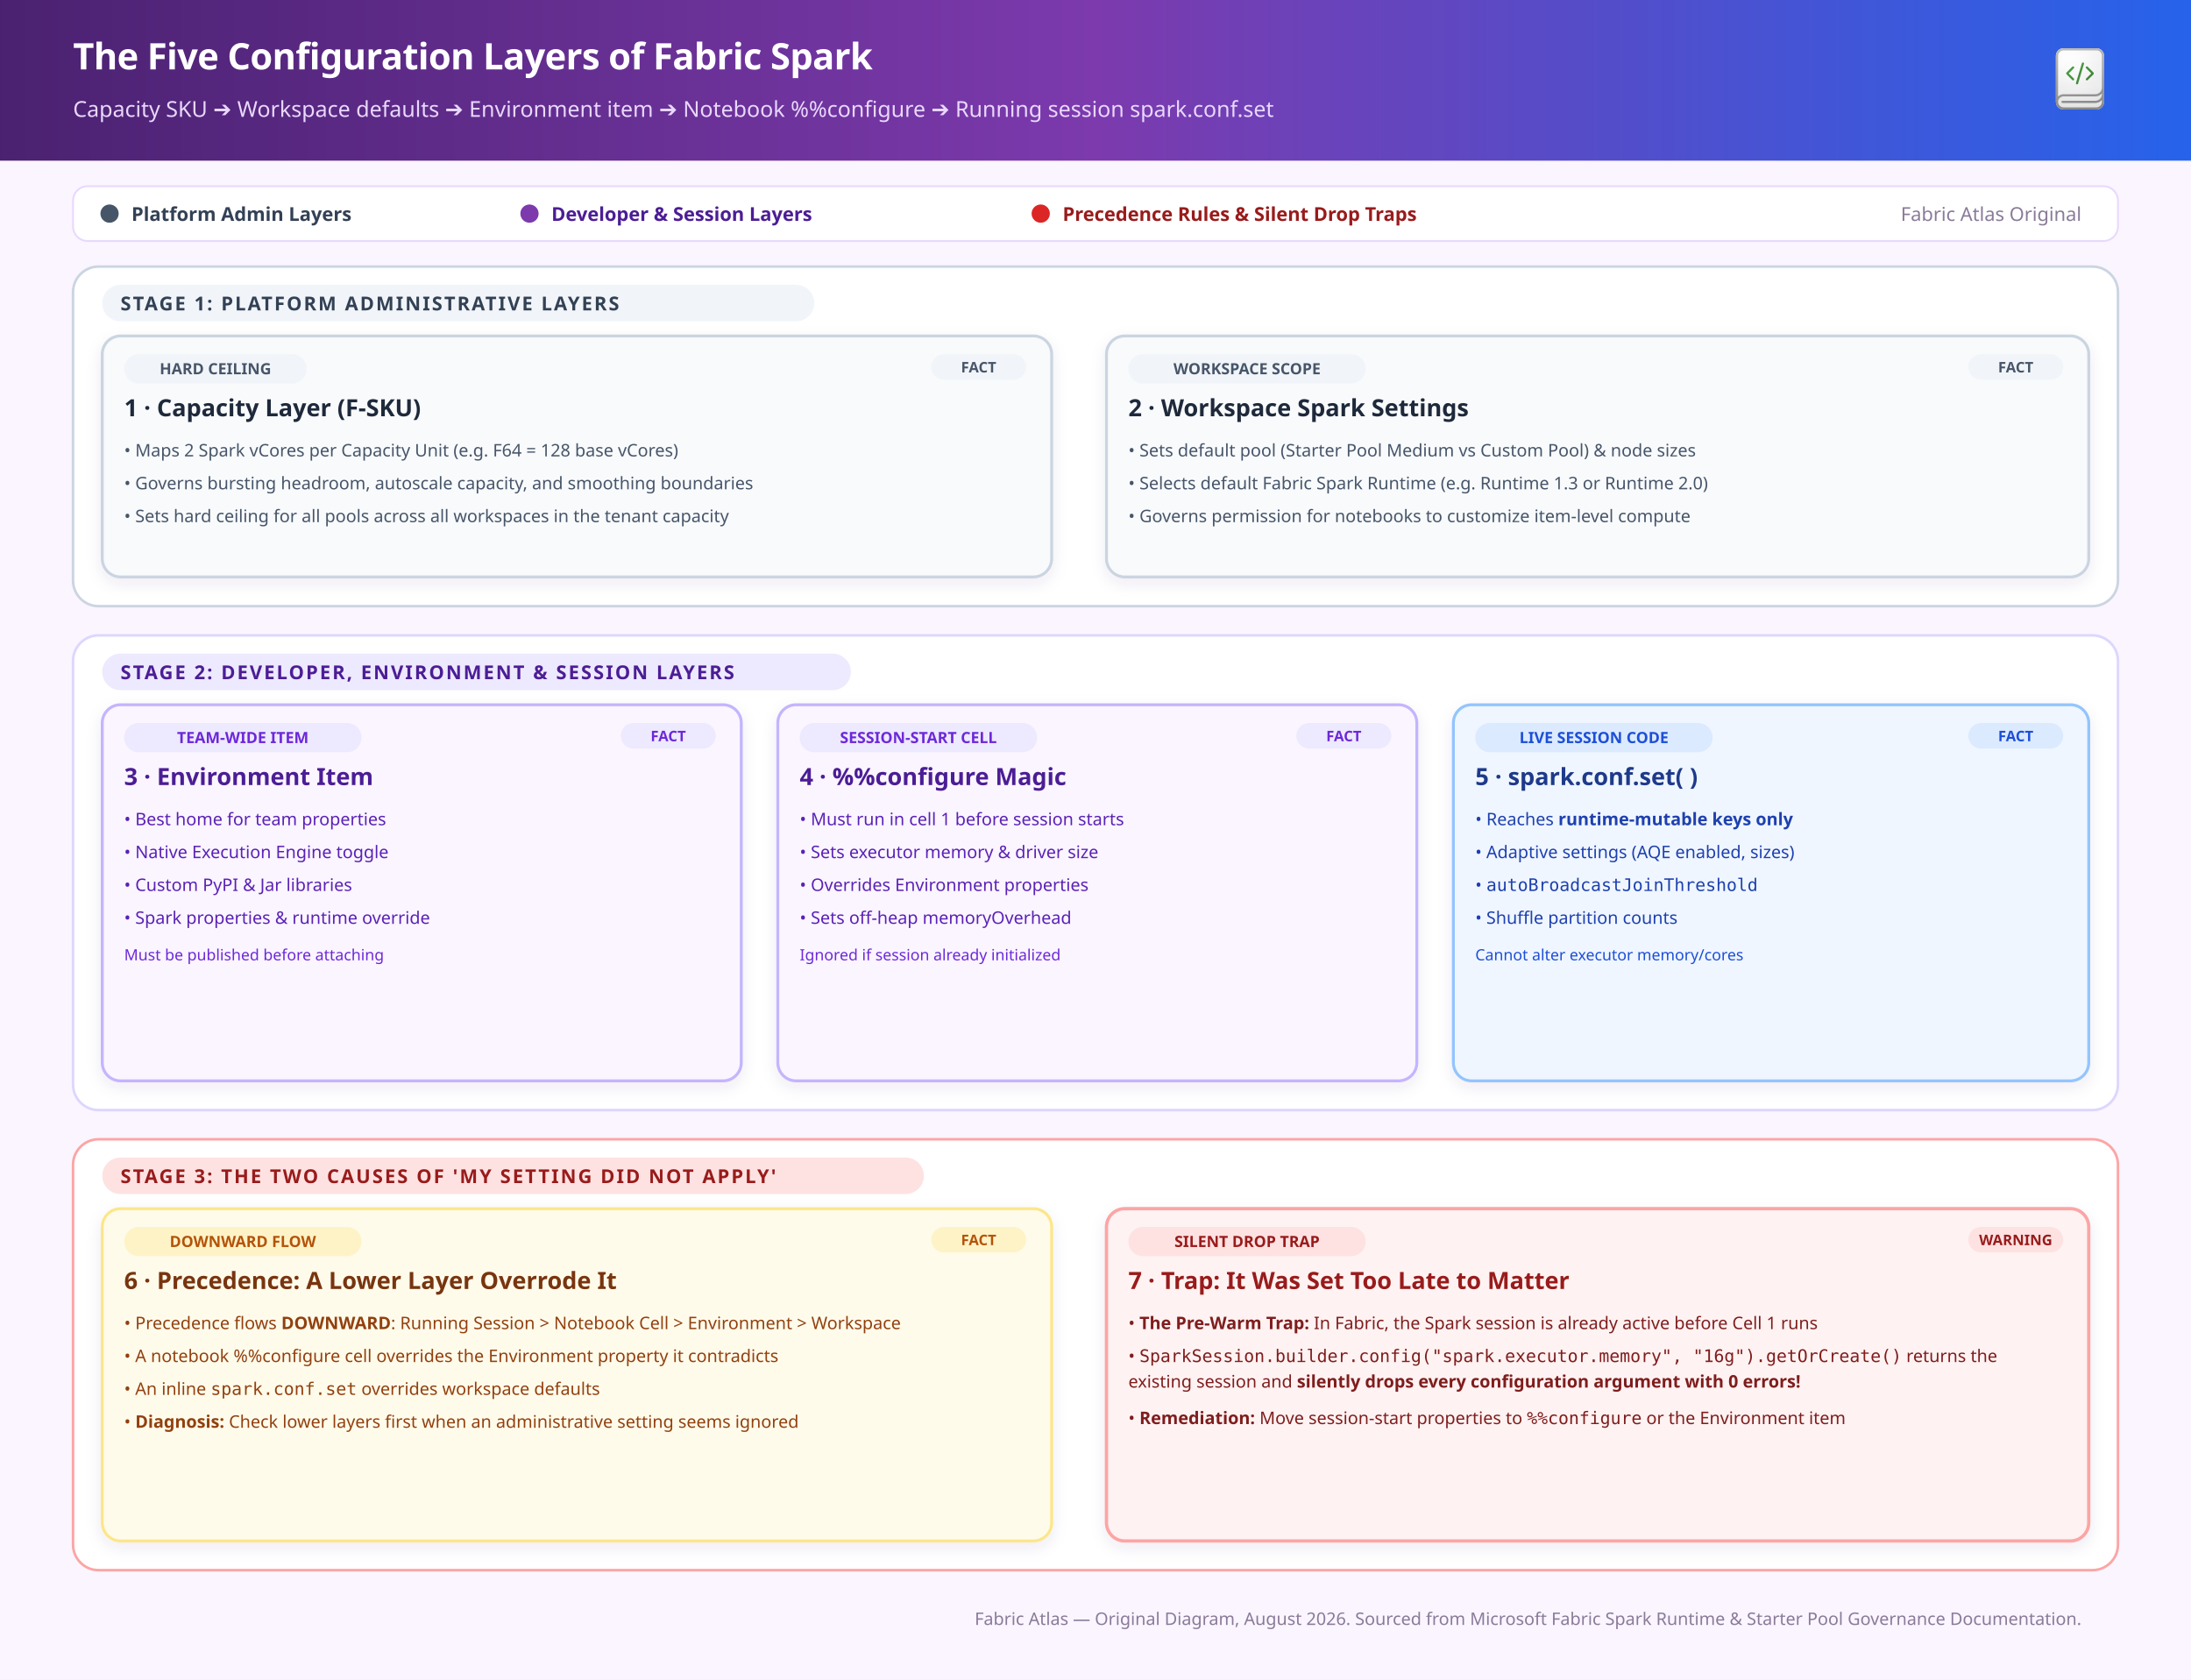
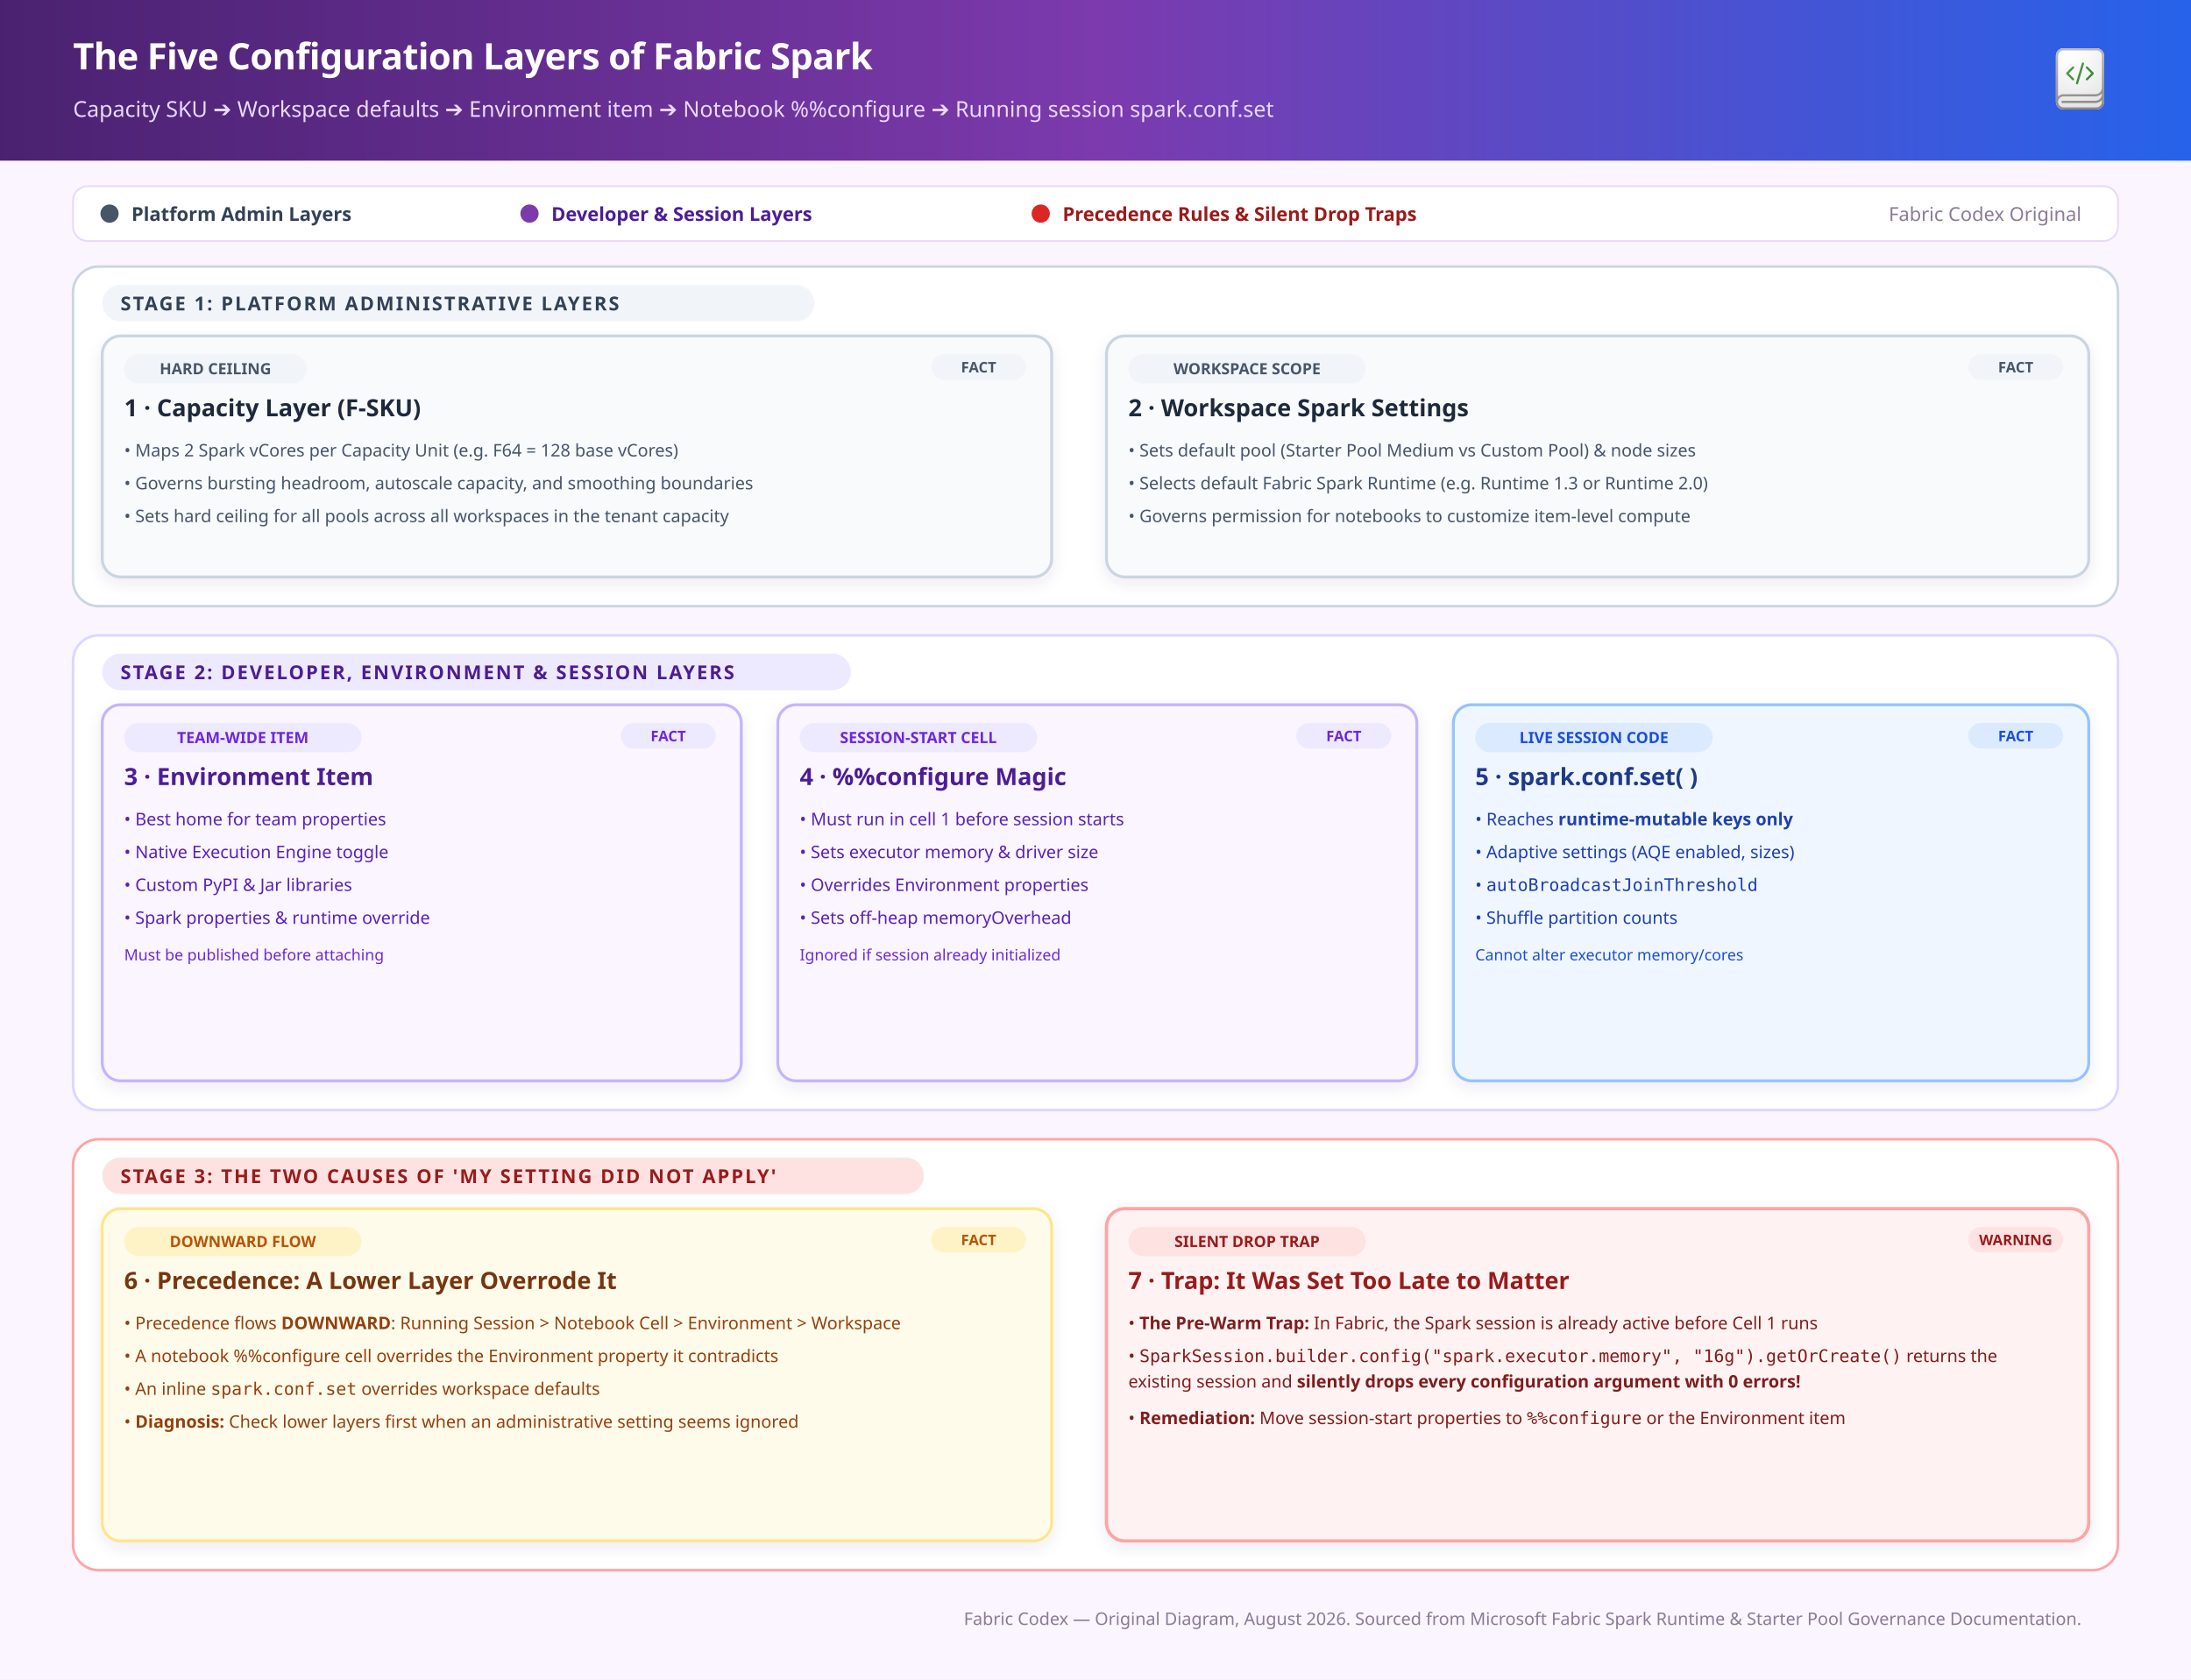
<svg xmlns="http://www.w3.org/2000/svg" viewBox="0 0 1200 920" font-family="Segoe UI, -apple-system, sans-serif" role="img" aria-labelledby="fabric-spark-configuration-layers-title fabric-spark-configuration-layers-desc" data-diagram-id="fabric-spark-configuration-layers">
  <defs>
    <linearGradient id="cfg-head" x1="0" y1="0" x2="1" y2="0">
      <stop offset="0" stop-color="#4A2170" />
      <stop offset="0.5" stop-color="#7C3AAD" />
      <stop offset="1" stop-color="#2563EB" />
    </linearGradient>
    <filter id="cfg-shadow" x="-4%" y="-6%" width="108%" height="116%" filterUnits="userSpaceOnUse">
      <feDropShadow dx="0" dy="3" stdDeviation="4" flood-color="#4A2170" flood-opacity="0.08" />
    </filter>
    <marker id="cfg-arr-purple" viewBox="0 0 10 10" refX="8" refY="5" markerWidth="7" markerHeight="7" orient="auto-start-reverse">
      <path d="M0 0 L10 5 L0 10 z" fill="#7C3AAD" />
    </marker>
    <marker id="cfg-arr-blue" viewBox="0 0 10 10" refX="8" refY="5" markerWidth="7" markerHeight="7" orient="auto-start-reverse">
      <path d="M0 0 L10 5 L0 10 z" fill="#2563EB" />
    </marker>
    <marker id="cfg-arr-red" viewBox="0 0 10 10" refX="8" refY="5" markerWidth="7" markerHeight="7" orient="auto-start-reverse">
      <path d="M0 0 L10 5 L0 10 z" fill="#DC2626" />
    </marker>
    <linearGradient id="cfg-nb-a" x1="11.111" x2="15.576" y1="2" y2="30.067" gradientUnits="userSpaceOnUse">
      <stop stop-color="#fff" />
      <stop offset="1" stop-color="#EBEBEB" />
    </linearGradient>
    <linearGradient id="cfg-nb-c" x1="9.691" x2="19.427" y1="8.5" y2="20.784" gradientUnits="userSpaceOnUse">
      <stop stop-color="#4BA446" />
      <stop offset="1" stop-color="#3F7D35" />
    </linearGradient>
    <linearGradient id="cfg-nb-f" x1="12.104" x2="16.851" y1="2" y2="29.972" gradientUnits="userSpaceOnUse">
      <stop stop-color="#BBB" />
      <stop offset="1" stop-color="#888" />
    </linearGradient>
    <radialGradient id="cfg-nb-b" cx="0" cy="0" r="1" gradientTransform="matrix(11.61113 22.16669 -17.08352 8.94852 12.028 9.292)" gradientUnits="userSpaceOnUse">
      <stop offset=".177" stop-color="#fff" />
      <stop offset="1" stop-color="#B8B8B8" />
    </radialGradient>
  </defs>
  <rect width="1200" height="920" fill="#FAF5FF" />
  <rect width="1200" height="88" fill="url(#cfg-head)" />
  <g data-official-icon="microsoft" data-icon-name="notebook_item_32">
    <g transform="translate(1120,24) scale(1.2)">
      <path fill="url(#cfg-nb-a)" d="M5 5.5A3.5 3.5 0 0 1 8.5 2h15A3.5 3.5 0 0 1 27 5.5v21a3.5 3.5 0 0 1-3.5 3.5h-15A3.5 3.5 0 0 1 5 26.5z" />
      <path fill="url(#cfg-nb-b)" fill-opacity=".2" d="M5 5.5A3.5 3.5 0 0 1 8.5 2h15A3.5 3.5 0 0 1 27 5.5v21a3.5 3.5 0 0 1-3.5 3.5h-15A3.5 3.5 0 0 1 5 26.5z" />
      <path fill="url(#cfg-nb-c)" d="M17.494 8.521a.5.5 0 0 1 .335.623l-2.7 9a.5.5 0 1 1-.957-.287l2.7-9a.5.5 0 0 1 .622-.336" />
      <path fill="url(#cfg-nb-c)" d="M18.797 10.446a.5.5 0 0 1 .707 0l2.63 2.63a.6.6 0 0 1 0 .848l-2.63 2.63a.5.5 0 0 1-.707-.708l2.346-2.346-2.346-2.347a.5.5 0 0 1 0-.707" />
      <path fill="url(#cfg-nb-c)" d="M12.496 10.446a.5.5 0 1 1 .707.707L10.857 13.5l2.346 2.346a.5.5 0 0 1-.707.707l-2.63-2.629a.6.6 0 0 1 0-.848z" />
      <path fill="url(#cfg-nb-f)" fill-rule="evenodd" d="M5 26.5v-21A3.5 3.5 0 0 1 8.5 2h15A3.5 3.5 0 0 1 27 5.5v21a3.5 3.5 0 0 1-3.5 3.5h-15A3.5 3.5 0 0 1 5 26.5M8.5 3h15A2.5 2.5 0 0 1 26 5.5V20a3 3 0 0 1-3 3H8.5A3.5 3.5 0 0 0 6 24.05V5.5A2.5 2.5 0 0 1 8.5 3M26 25.646v.854a2.5 2.5 0 0 1-2.5 2.5h-15a2.5 2.5 0 0 1 0-5H23a4 4 0 0 0 3-1.354V23a3 3 0 0 1-3 3H8a.5.5 0 0 0 0 1h15a4 4 0 0 0 3-1.354" clip-rule="evenodd" />
    </g>
  </g>
  <text x="40" y="38" font-size="20" font-weight="700" fill="#FFFFFF" letter-spacing="-0.3px">The Five Configuration Layers of Fabric Spark</text>
  <text x="40" y="64" font-size="12" fill="#E9D8FD">Capacity SKU ➔ Workspace defaults ➔ Environment item ➔ Notebook %%configure ➔ Running session spark.conf.set</text>
  <g transform="translate(40,102)" font-size="10.5">
    <rect width="1120" height="30" rx="8" fill="#FFFFFF" stroke="#E9D8FD" />
    <circle cx="20" cy="15" r="5" fill="#475569" />
    <text x="32" y="19" fill="#334155" font-weight="600">Platform Admin Layers</text>
    <circle cx="250" cy="15" r="5" fill="#7C3AAD" />
    <text x="262" y="19" fill="#4C1D95" font-weight="600">Developer &amp; Session Layers</text>
    <circle cx="530" cy="15" r="5" fill="#DC2626" />
    <text x="542" y="19" fill="#991B1B" font-weight="600">Precedence Rules &amp; Silent Drop Traps</text>
-     <text x="1100" y="19" text-anchor="end" fill="#8A7A99">Fabric Atlas Original</text>
+     <text x="1100" y="19" text-anchor="end" fill="#8A7A99">Fabric Codex Original</text>
  </g>
  <rect x="40" y="146" width="1120" height="186" rx="14" fill="#FFFFFF" stroke="#CBD5E1" stroke-width="1.4" />
  <rect x="56" y="156" width="390" height="20" rx="10" fill="#F1F5F9" />
  <text x="66" y="170" font-size="10.5" font-weight="700" fill="#334155" letter-spacing="1px">STAGE 1: PLATFORM ADMINISTRATIVE LAYERS</text>
  <g data-node-id="capacity" role="group" tabindex="0" aria-label="1. Capacity">
    <rect x="56" y="184" width="520" height="132" rx="10" fill="#F8FAFC" stroke="#CBD5E1" stroke-width="1.6" filter="url(#cfg-shadow)" />
    <rect x="68" y="194" width="100" height="16" rx="8" fill="#F1F5F9" />
    <text x="118" y="205" text-anchor="middle" font-size="8.5" font-weight="700" fill="#475569">HARD CEILING</text>
    <text x="68" y="228" font-size="13" font-weight="700" fill="#1E293B">1 · Capacity Layer (F-SKU)</text>
    <text x="68" y="250" font-size="9.5" fill="#475569">• Maps 2 Spark vCores per Capacity Unit (e.g. F64 = 128 base vCores)</text>
    <text x="68" y="268" font-size="9.5" fill="#475569">• Governs bursting headroom, autoscale capacity, and smoothing boundaries</text>
    <text x="68" y="286" font-size="9.5" fill="#475569">• Sets hard ceiling for all pools across all workspaces in the tenant capacity</text>
    <rect x="510" y="194" width="52" height="14" rx="7" fill="#F1F5F9" />
    <text x="536" y="204" text-anchor="middle" font-size="8" font-weight="700" fill="#475569">FACT</text>
  </g>
  <g data-node-id="workspace" role="group" tabindex="0" aria-label="2. Workspace Spark settings">
    <rect x="606" y="184" width="538" height="132" rx="10" fill="#F8FAFC" stroke="#CBD5E1" stroke-width="1.6" filter="url(#cfg-shadow)" />
    <rect x="618" y="194" width="130" height="16" rx="8" fill="#F1F5F9" />
    <text x="683" y="205" text-anchor="middle" font-size="8.5" font-weight="700" fill="#475569">WORKSPACE SCOPE</text>
    <text x="618" y="228" font-size="13" font-weight="700" fill="#1E293B">2 · Workspace Spark Settings</text>
    <text x="618" y="250" font-size="9.5" fill="#475569">• Sets default pool (Starter Pool Medium vs Custom Pool) &amp; node sizes</text>
    <text x="618" y="268" font-size="9.5" fill="#475569">• Selects default Fabric Spark Runtime (e.g. Runtime 1.3 or Runtime 2.0)</text>
    <text x="618" y="286" font-size="9.5" fill="#475569">• Governs permission for notebooks to customize item-level compute</text>
    <rect x="1078" y="194" width="52" height="14" rx="7" fill="#F1F5F9" />
    <text x="1104" y="204" text-anchor="middle" font-size="8" font-weight="700" fill="#475569">FACT</text>
  </g>
  <rect x="40" y="348" width="1120" height="260" rx="14" fill="#FFFFFF" stroke="#DDD6FE" stroke-width="1.4" />
  <rect x="56" y="358" width="410" height="20" rx="10" fill="#EDE9FE" />
  <text x="66" y="372" font-size="10.5" font-weight="700" fill="#4C1D95" letter-spacing="1px">STAGE 2: DEVELOPER, ENVIRONMENT &amp; SESSION LAYERS</text>
  <g data-node-id="environment" role="group" tabindex="0" aria-label="3. Environment item">
    <rect x="56" y="386" width="350" height="206" rx="10" fill="#FAF5FF" stroke="#C4B5FD" stroke-width="1.6" filter="url(#cfg-shadow)" />
    <rect x="68" y="396" width="130" height="16" rx="8" fill="#EDE9FE" />
    <text x="133" y="407" text-anchor="middle" font-size="8.5" font-weight="700" fill="#6D28D9">TEAM-WIDE ITEM</text>
    <text x="68" y="430" font-size="13" font-weight="700" fill="#4C1D95">3 · Environment Item</text>
    <text x="68" y="452" font-size="9.5" fill="#5B21B6">• Best home for team properties</text>
    <text x="68" y="470" font-size="9.5" fill="#5B21B6">• Native Execution Engine toggle</text>
    <text x="68" y="488" font-size="9.5" fill="#5B21B6">• Custom PyPI &amp; Jar libraries</text>
    <text x="68" y="506" font-size="9.5" fill="#5B21B6">• Spark properties &amp; runtime override</text>
    <text x="68" y="526" font-size="8.5" fill="#6D28D9">Must be published before attaching</text>
    <rect x="340" y="396" width="52" height="14" rx="7" fill="#EDE9FE" />
    <text x="366" y="406" text-anchor="middle" font-size="8" font-weight="700" fill="#6D28D9">FACT</text>
  </g>
  <g data-node-id="session" role="group" tabindex="0" aria-label="4. Notebook or job session">
    <rect x="426" y="386" width="350" height="206" rx="10" fill="#FAF5FF" stroke="#C4B5FD" stroke-width="1.6" filter="url(#cfg-shadow)" />
    <rect x="438" y="396" width="130" height="16" rx="8" fill="#EDE9FE" />
    <text x="503" y="407" text-anchor="middle" font-size="8.5" font-weight="700" fill="#6D28D9">SESSION-START CELL</text>
    <text x="438" y="430" font-size="13" font-weight="700" fill="#4C1D95">4 · %%configure Magic</text>
    <text x="438" y="452" font-size="9.5" fill="#5B21B6">• Must run in cell 1 before session starts</text>
    <text x="438" y="470" font-size="9.5" fill="#5B21B6">• Sets executor memory &amp; driver size</text>
    <text x="438" y="488" font-size="9.5" fill="#5B21B6">• Overrides Environment properties</text>
    <text x="438" y="506" font-size="9.5" fill="#5B21B6">• Sets off-heap memoryOverhead</text>
    <text x="438" y="526" font-size="8.5" fill="#6D28D9">Ignored if session already initialized</text>
    <rect x="710" y="396" width="52" height="14" rx="7" fill="#EDE9FE" />
    <text x="736" y="406" text-anchor="middle" font-size="8" font-weight="700" fill="#6D28D9">FACT</text>
  </g>
  <g data-node-id="running" role="group" tabindex="0" aria-label="5. Running session">
    <rect x="796" y="386" width="348" height="206" rx="10" fill="#EFF6FF" stroke="#93C5FD" stroke-width="1.6" filter="url(#cfg-shadow)" />
    <rect x="808" y="396" width="130" height="16" rx="8" fill="#DBEAFE" />
    <text x="873" y="407" text-anchor="middle" font-size="8.5" font-weight="700" fill="#1D4ED8">LIVE SESSION CODE</text>
    <text x="808" y="430" font-size="13" font-weight="700" fill="#1E3A8A">5 · spark.conf.set( )</text>
    <text x="808" y="452" font-size="9.5" fill="#1E40AF">• Reaches <tspan font-weight="700">runtime-mutable keys only</tspan>
    </text>
    <text x="808" y="470" font-size="9.5" fill="#1E40AF">• Adaptive settings (AQE enabled, sizes)</text>
    <text x="808" y="488" font-size="9.5" fill="#1E40AF">• <tspan font-family="monospace">autoBroadcastJoinThreshold</tspan>
    </text>
    <text x="808" y="506" font-size="9.5" fill="#1E40AF">• Shuffle partition counts</text>
    <text x="808" y="526" font-size="8.5" fill="#1D4ED8">Cannot alter executor memory/cores</text>
    <rect x="1078" y="396" width="52" height="14" rx="7" fill="#DBEAFE" />
    <text x="1104" y="406" text-anchor="middle" font-size="8" font-weight="700" fill="#1D4ED8">FACT</text>
  </g>
  <rect x="40" y="624" width="1120" height="236" rx="14" fill="#FFFFFF" stroke="#FCA5A5" stroke-width="1.4" />
  <rect x="56" y="634" width="450" height="20" rx="10" fill="#FEE2E2" />
  <text x="66" y="648" font-size="10.5" font-weight="700" fill="#991B1B" letter-spacing="1px">STAGE 3: THE TWO CAUSES OF 'MY SETTING DID NOT APPLY'</text>
  <g data-node-id="precedence" role="group" tabindex="0" aria-label="A lower layer overrode it">
    <rect x="56" y="662" width="520" height="182" rx="10" fill="#FFFBEB" stroke="#FDE68A" stroke-width="1.6" filter="url(#cfg-shadow)" />
    <rect x="68" y="672" width="130" height="16" rx="8" fill="#FEF3C7" />
    <text x="133" y="683" text-anchor="middle" font-size="8.5" font-weight="700" fill="#B45309">DOWNWARD FLOW</text>
    <text x="68" y="706" font-size="13" font-weight="700" fill="#78350F">6 · Precedence: A Lower Layer Overrode It</text>
    <text x="68" y="728" font-size="9.5" fill="#92400E">• Precedence flows <tspan font-weight="700">DOWNWARD</tspan>: Running Session &gt; Notebook Cell &gt; Environment &gt; Workspace</text>
    <text x="68" y="746" font-size="9.5" fill="#92400E">• A notebook %%configure cell overrides the Environment property it contradicts</text>
    <text x="68" y="764" font-size="9.5" fill="#92400E">• An inline <tspan font-family="monospace">spark.conf.set</tspan> overrides workspace defaults</text>
    <text x="68" y="782" font-size="9.5" fill="#92400E">• <tspan font-weight="700">Diagnosis:</tspan> Check lower layers first when an administrative setting seems ignored</text>
    <rect x="510" y="672" width="52" height="14" rx="7" fill="#FEF3C7" />
    <text x="536" y="682" text-anchor="middle" font-size="8" font-weight="700" fill="#B45309">FACT</text>
  </g>
  <g data-node-id="toolate" role="group" tabindex="0" aria-label="It was set too late to matter">
    <rect x="606" y="662" width="538" height="182" rx="10" fill="#FEF2F2" stroke="#FCA5A5" stroke-width="1.8" filter="url(#cfg-shadow)" />
    <rect x="618" y="672" width="130" height="16" rx="8" fill="#FEE2E2" />
    <text x="683" y="683" text-anchor="middle" font-size="8.5" font-weight="700" fill="#991B1B">SILENT DROP TRAP</text>
    <text x="618" y="706" font-size="13" font-weight="700" fill="#991B1B">7 · Trap: It Was Set Too Late to Matter</text>
    <text x="618" y="728" font-size="9.5" fill="#7F1D1D">• <tspan font-weight="700">The Pre-Warm Trap:</tspan> In Fabric, the Spark session is already active before Cell 1 runs</text>
    <text x="618" y="746" font-size="9.5" fill="#7F1D1D">• <tspan font-family="monospace">SparkSession.builder.config("spark.executor.memory", "16g").getOrCreate()</tspan> returns the</text>
    <text x="618" y="760" font-size="9.5" fill="#7F1D1D">  existing session and <tspan font-weight="700">silently drops every configuration argument with 0 errors!</tspan>
    </text>
    <text x="618" y="780" font-size="9.5" fill="#7F1D1D">• <tspan font-weight="700">Remediation:</tspan> Move session-start properties to <tspan font-family="monospace">%%configure</tspan> or the Environment item</text>
    <rect x="1078" y="672" width="52" height="14" rx="7" fill="#FEE2E2" />
    <text x="1104" y="682" text-anchor="middle" font-size="8" font-weight="700" fill="#991B1B">WARNING</text>
  </g>
-   <text x="1140" y="890" text-anchor="end" font-size="9.5" fill="#8A7A99">Fabric Atlas — Original Diagram, August 2026. Sourced from Microsoft Fabric Spark Runtime &amp; Starter Pool Governance Documentation.</text>
+   <text x="1140" y="890" text-anchor="end" font-size="9.5" fill="#8A7A99">Fabric Codex — Original Diagram, August 2026. Sourced from Microsoft Fabric Spark Runtime &amp; Starter Pool Governance Documentation.</text>
</svg>
